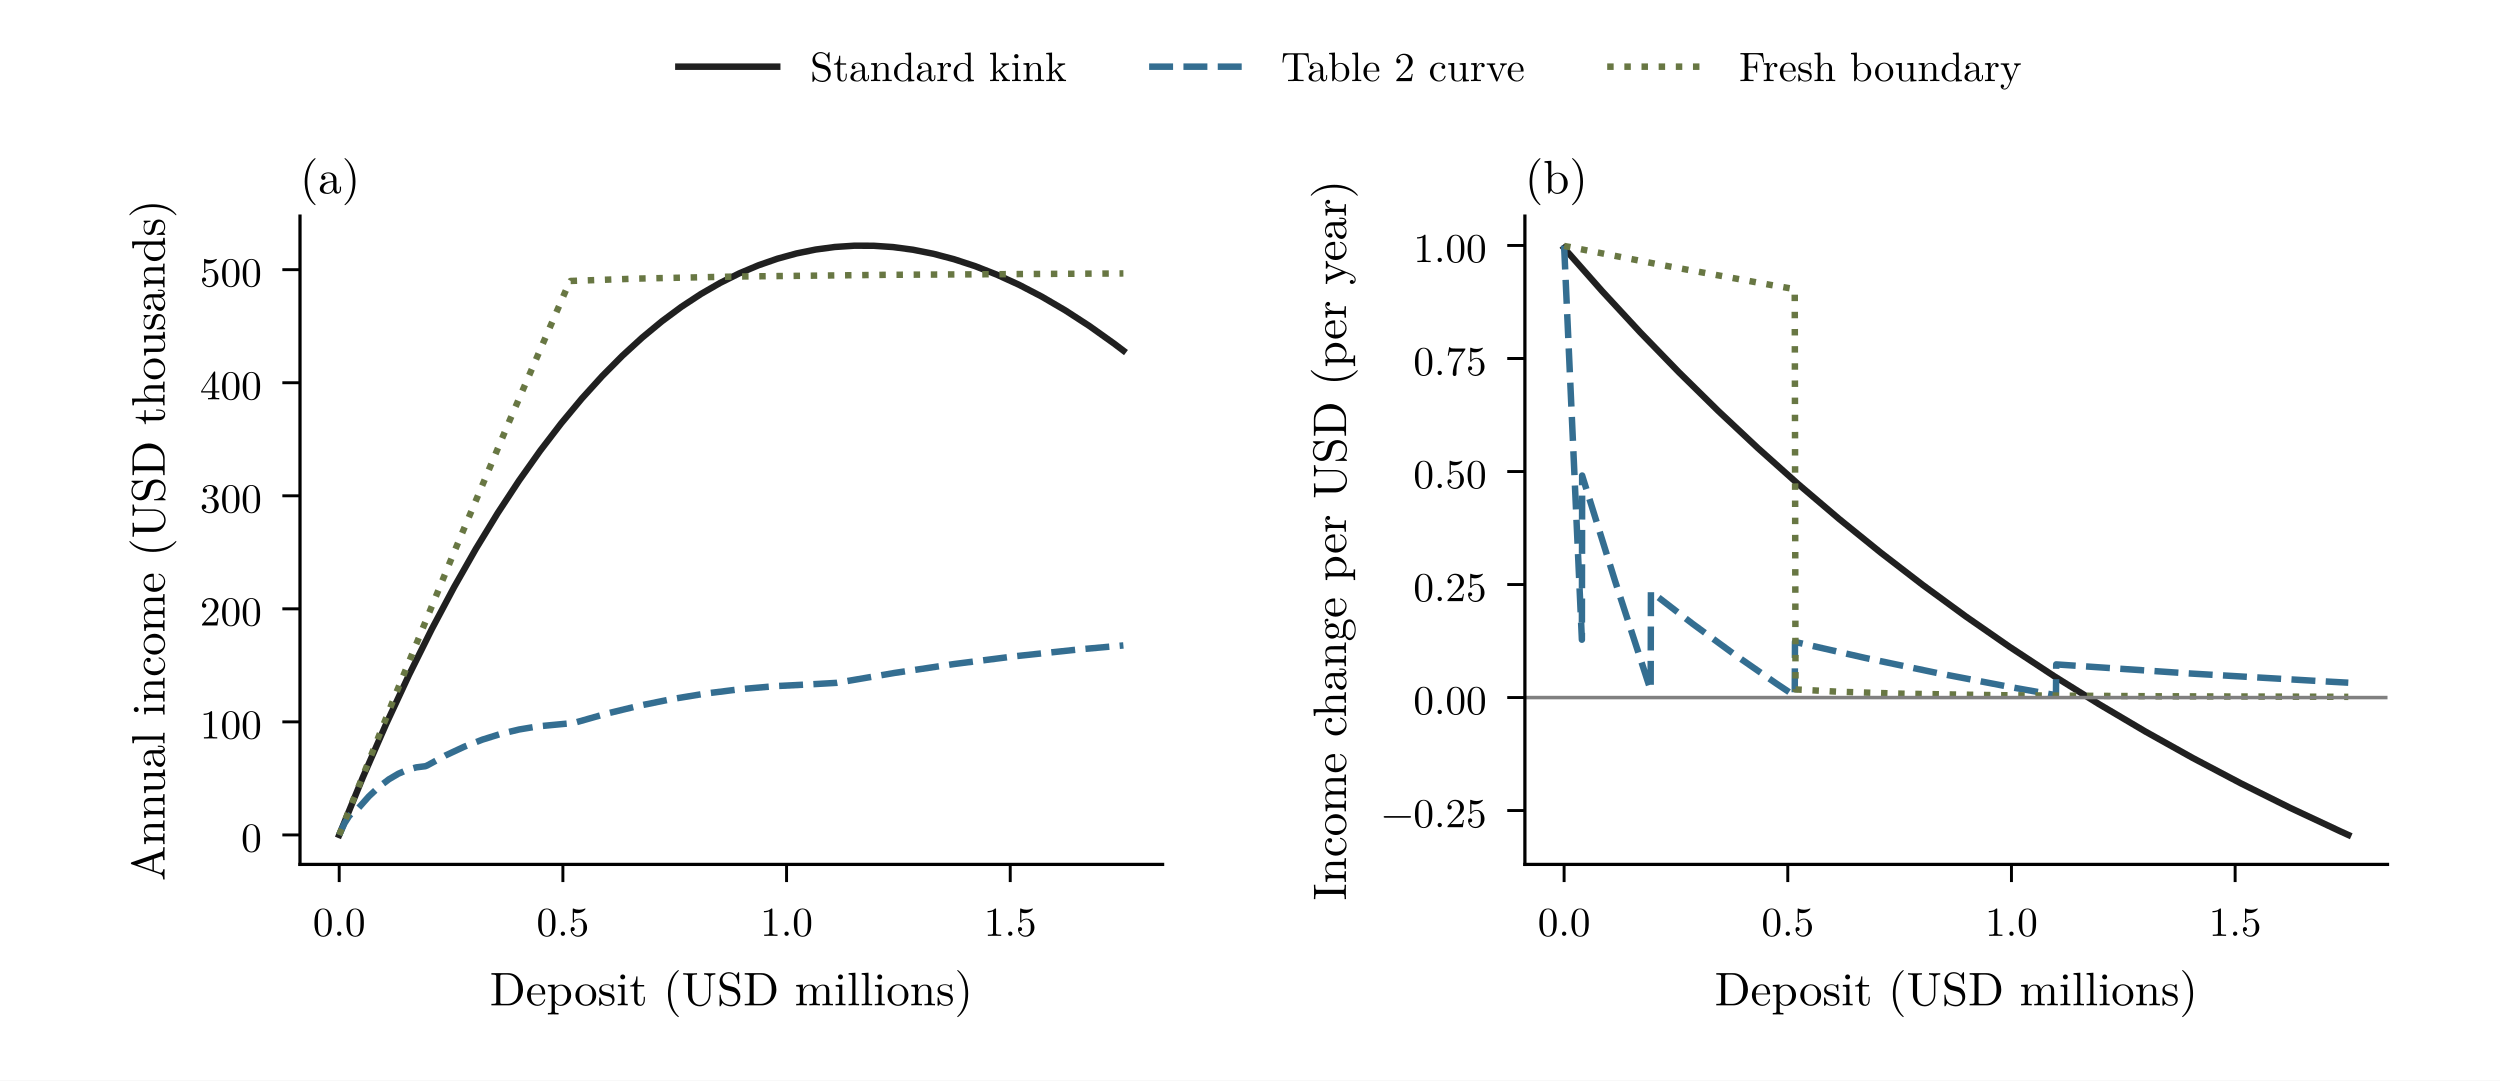
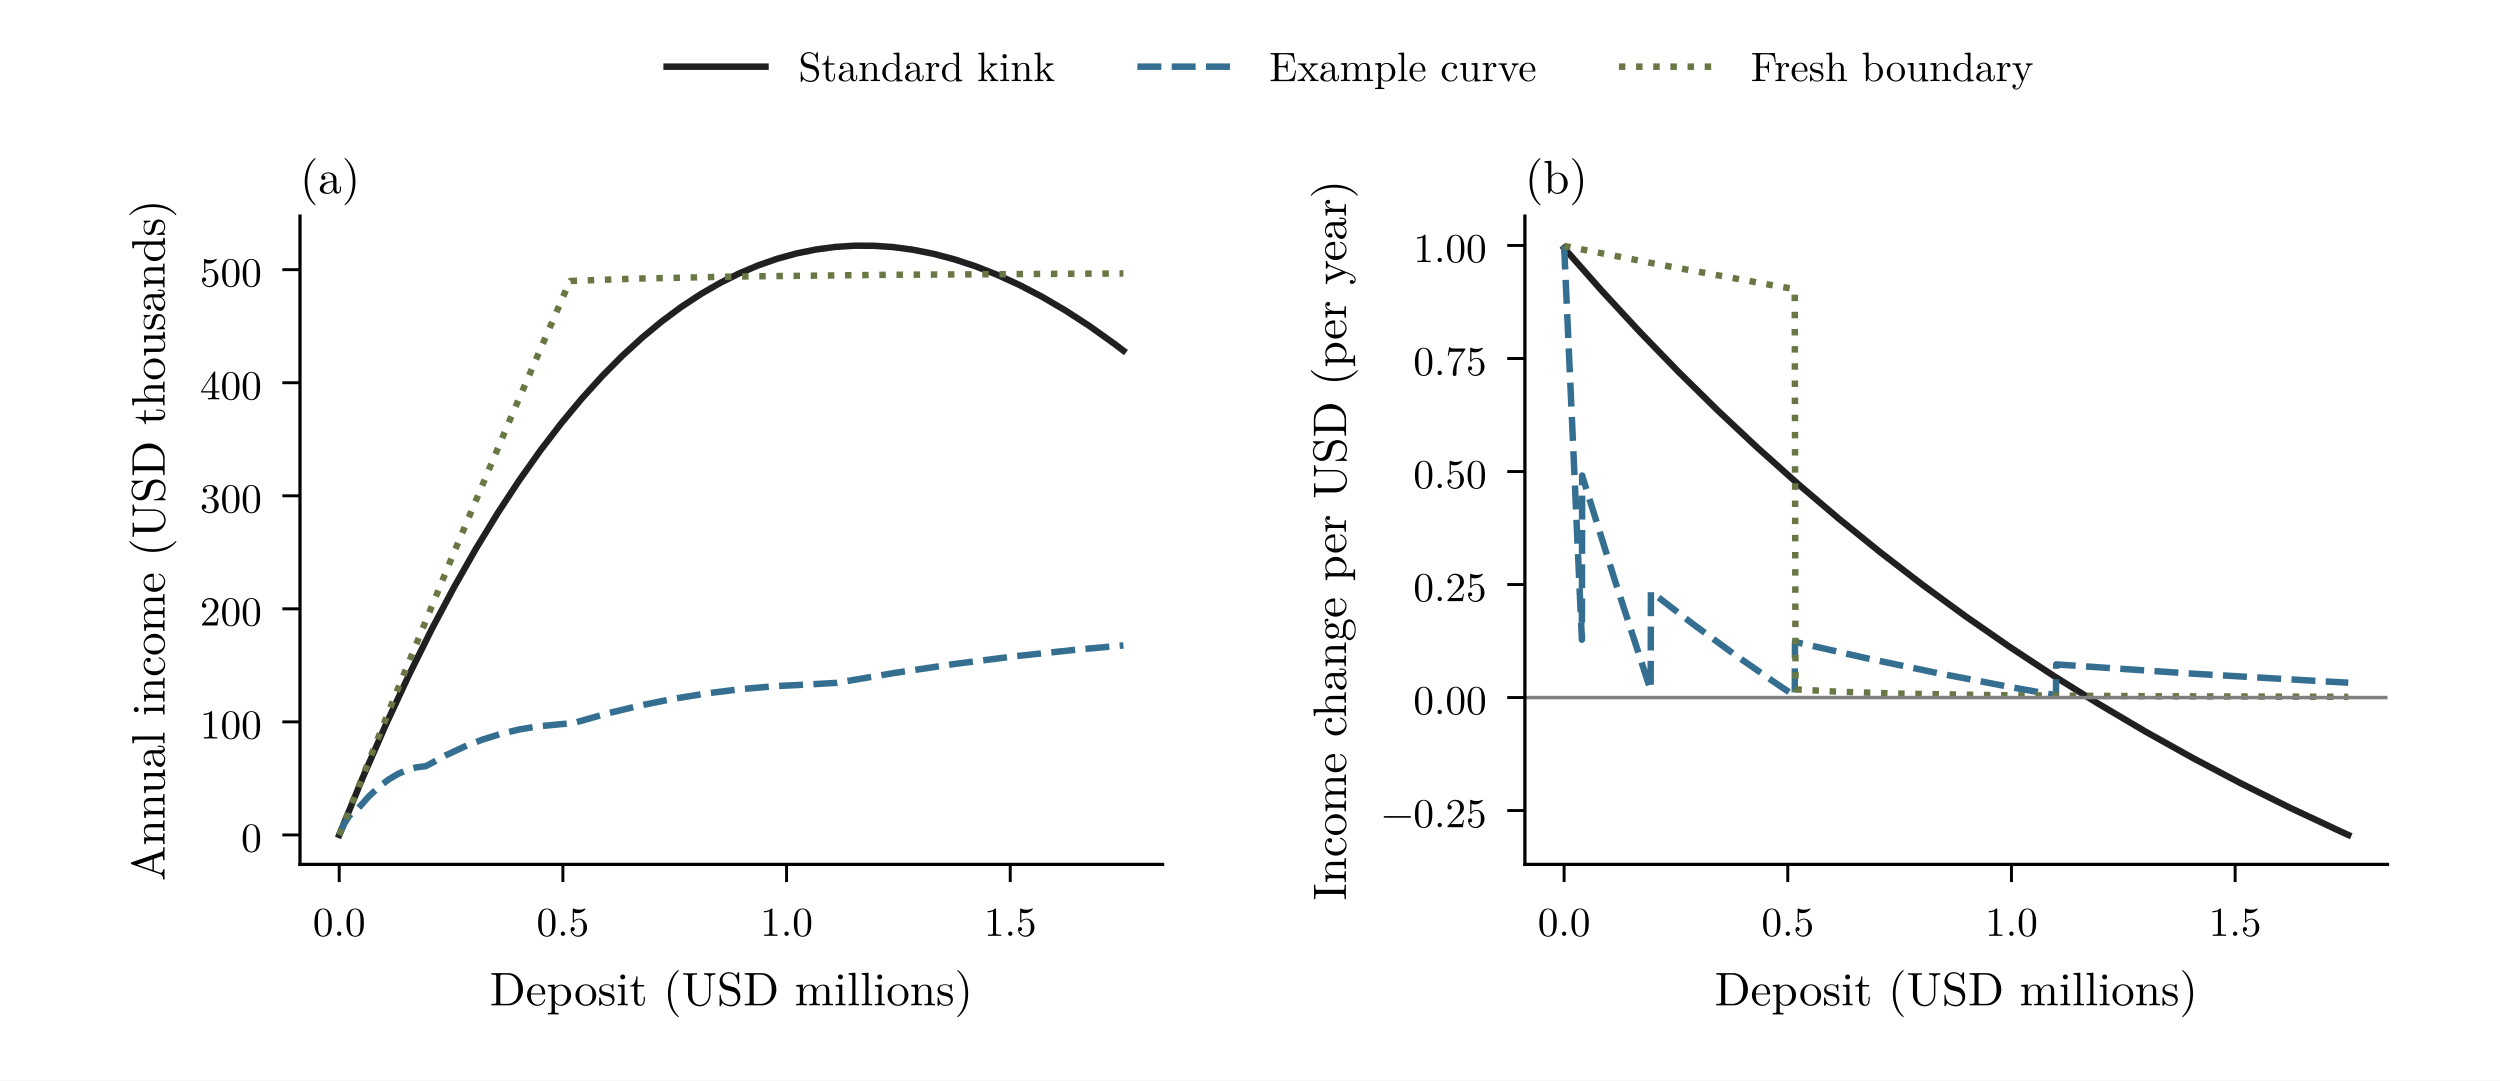
<svg xmlns="http://www.w3.org/2000/svg" xmlns:xlink="http://www.w3.org/1999/xlink" width="424.8pt" height="183.6pt" viewBox="0 0 424.8 183.6" version="1.1">
  <defs>
    <style type="text/css">*{stroke-linejoin: round; stroke-linecap: butt}</style>
  </defs>
  <g id="figure_1">
    <g id="patch_1">
      <path d="M 0 183.6  L 424.8 183.6  L 424.8 0  L 0 0  z " style="fill: #ffffff" />
    </g>
    <g id="axes_1">
      <g id="patch_2">
        <path d="M 50.976 146.88  L 197.55 146.88  L 197.55 36.72  L 50.976 36.72  z " style="fill: #ffffff" />
      </g>
      <g id="matplotlib.axis_1">
        <g id="xtick_1">
          <g id="line2d_1">
            <defs>
-               <path id="mdcad2d242a" d="M 0 0  L 0 3  " style="stroke: #000000; stroke-width: 0.5" />
+               <path id="m790fc7f259" d="M 0 0  L 0 3  " style="stroke: #000000; stroke-width: 0.5" />
            </defs>
            <g>
-               <use xlink:href="#mdcad2d242a" x="57.638" y="146.88" style="stroke: #000000; stroke-width: 0.5" />
+               <use xlink:href="#m790fc7f259" x="57.638" y="146.88" style="stroke: #000000; stroke-width: 0.5" />
            </g>
          </g>
          <g id="text_1">
            <text style="font-size: 7px; font-family: 'Latin Modern Roman', 'DejaVu Serif', serif; text-anchor: middle" x="57.638" y="159.022" transform="rotate(-0 57.63843 159.022)">0.0</text>
          </g>
        </g>
        <g id="xtick_2">
          <g id="line2d_2">
            <g>
-               <use xlink:href="#mdcad2d242a" x="95.646" y="146.88" style="stroke: #000000; stroke-width: 0.5" />
+               <use xlink:href="#m790fc7f259" x="95.646" y="146.88" style="stroke: #000000; stroke-width: 0.5" />
            </g>
          </g>
          <g id="text_2">
            <text style="font-size: 7px; font-family: 'Latin Modern Roman', 'DejaVu Serif', serif; text-anchor: middle" x="95.646" y="159.022" transform="rotate(-0 95.64561 159.022)">0.5</text>
          </g>
        </g>
        <g id="xtick_3">
          <g id="line2d_3">
            <g>
-               <use xlink:href="#mdcad2d242a" x="133.653" y="146.88" style="stroke: #000000; stroke-width: 0.5" />
+               <use xlink:href="#m790fc7f259" x="133.653" y="146.88" style="stroke: #000000; stroke-width: 0.5" />
            </g>
          </g>
          <g id="text_3">
            <text style="font-size: 7px; font-family: 'Latin Modern Roman', 'DejaVu Serif', serif; text-anchor: middle" x="133.653" y="159.022" transform="rotate(-0 133.6528 159.022)">1.0</text>
          </g>
        </g>
        <g id="xtick_4">
          <g id="line2d_4">
            <g>
-               <use xlink:href="#mdcad2d242a" x="171.66" y="146.88" style="stroke: #000000; stroke-width: 0.5" />
+               <use xlink:href="#m790fc7f259" x="171.66" y="146.88" style="stroke: #000000; stroke-width: 0.5" />
            </g>
          </g>
          <g id="text_4">
            <text style="font-size: 7px; font-family: 'Latin Modern Roman', 'DejaVu Serif', serif; text-anchor: middle" x="171.66" y="159.022" transform="rotate(-0 171.66 159.022)">1.5</text>
          </g>
        </g>
        <g id="text_5">
          <text style="font-size: 8px; font-family: 'Latin Modern Roman', 'DejaVu Serif', serif; text-anchor: middle" x="124.263" y="170.828" transform="rotate(-0 124.2628 170.828)">Deposit (USD millions)</text>
        </g>
      </g>
      <g id="matplotlib.axis_2">
        <g id="ytick_1">
          <g id="line2d_5">
            <defs>
-               <path id="m1635e019ce" d="M 0 0  L -3 0  " style="stroke: #000000; stroke-width: 0.5" />
+               <path id="mefa50cac8f" d="M 0 0  L -3 0  " style="stroke: #000000; stroke-width: 0.5" />
            </defs>
            <g>
-               <use xlink:href="#m1635e019ce" x="50.976" y="141.873" style="stroke: #000000; stroke-width: 0.5" />
+               <use xlink:href="#mefa50cac8f" x="50.976" y="141.873" style="stroke: #000000; stroke-width: 0.5" />
            </g>
          </g>
          <g id="text_6">
            <text style="font-size: 7px; font-family: 'Latin Modern Roman', 'DejaVu Serif', serif; text-anchor: end" x="44.476" y="144.694" transform="rotate(-0 44.476 144.6937)">0</text>
          </g>
        </g>
        <g id="ytick_2">
          <g id="line2d_6">
            <g>
-               <use xlink:href="#m1635e019ce" x="50.976" y="122.663" style="stroke: #000000; stroke-width: 0.5" />
+               <use xlink:href="#mefa50cac8f" x="50.976" y="122.663" style="stroke: #000000; stroke-width: 0.5" />
            </g>
          </g>
          <g id="text_7">
            <text style="font-size: 7px; font-family: 'Latin Modern Roman', 'DejaVu Serif', serif; text-anchor: end" x="44.476" y="125.484" transform="rotate(-0 44.476 125.484)">100</text>
          </g>
        </g>
        <g id="ytick_3">
          <g id="line2d_7">
            <g>
-               <use xlink:href="#m1635e019ce" x="50.976" y="103.453" style="stroke: #000000; stroke-width: 0.5" />
+               <use xlink:href="#mefa50cac8f" x="50.976" y="103.453" style="stroke: #000000; stroke-width: 0.5" />
            </g>
          </g>
          <g id="text_8">
            <text style="font-size: 7px; font-family: 'Latin Modern Roman', 'DejaVu Serif', serif; text-anchor: end" x="44.476" y="106.274" transform="rotate(-0 44.476 106.2743)">200</text>
          </g>
        </g>
        <g id="ytick_4">
          <g id="line2d_8">
            <g>
-               <use xlink:href="#m1635e019ce" x="50.976" y="84.244" style="stroke: #000000; stroke-width: 0.5" />
+               <use xlink:href="#mefa50cac8f" x="50.976" y="84.244" style="stroke: #000000; stroke-width: 0.5" />
            </g>
          </g>
          <g id="text_9">
            <text style="font-size: 7px; font-family: 'Latin Modern Roman', 'DejaVu Serif', serif; text-anchor: end" x="44.476" y="87.065" transform="rotate(-0 44.476 87.06464)">300</text>
          </g>
        </g>
        <g id="ytick_5">
          <g id="line2d_9">
            <g>
-               <use xlink:href="#m1635e019ce" x="50.976" y="65.034" style="stroke: #000000; stroke-width: 0.5" />
+               <use xlink:href="#mefa50cac8f" x="50.976" y="65.034" style="stroke: #000000; stroke-width: 0.5" />
            </g>
          </g>
          <g id="text_10">
            <text style="font-size: 7px; font-family: 'Latin Modern Roman', 'DejaVu Serif', serif; text-anchor: end" x="44.476" y="67.855" transform="rotate(-0 44.476 67.85495)">400</text>
          </g>
        </g>
        <g id="ytick_6">
          <g id="line2d_10">
            <g>
-               <use xlink:href="#m1635e019ce" x="50.976" y="45.824" style="stroke: #000000; stroke-width: 0.5" />
+               <use xlink:href="#mefa50cac8f" x="50.976" y="45.824" style="stroke: #000000; stroke-width: 0.5" />
            </g>
          </g>
          <g id="text_11">
            <text style="font-size: 7px; font-family: 'Latin Modern Roman', 'DejaVu Serif', serif; text-anchor: end" x="44.476" y="48.645" transform="rotate(-0 44.476 48.64525)">500</text>
          </g>
        </g>
        <g id="text_12">
          <text style="font-size: 8px; font-family: 'Latin Modern Roman', 'DejaVu Serif', serif; text-anchor: middle" x="27.976" y="91.8" transform="rotate(-90 27.976 91.8)">Annual income (USD thousands)</text>
        </g>
      </g>
      <g id="line2d_11">
-         <path d="M 57.638 141.873  L 61.637 132.127  L 65.592 123.073  L 69.502 114.674  L 73.367 106.897  L 77.144 99.79  L 80.876 93.231  L 84.564 87.192  L 88.207 81.646  L 91.806 76.566  L 95.36 71.929  L 98.87 67.711  L 102.336 63.889  L 105.757 60.443  L 109.134 57.352  L 112.466 54.596  L 115.799 52.127  L 119.087 49.965  L 122.374 48.069  L 125.618 46.453  L 128.861 45.084  L 132.105 43.956  L 135.348 43.065  L 138.592 42.404  L 141.835 41.969  L 145.123 41.752  L 148.411 41.757  L 151.743 41.982  L 155.12 42.432  L 158.586 43.119  L 162.096 44.043  L 165.695 45.223  L 169.382 46.669  L 173.159 48.393  L 177.025 50.406  L 180.979 52.717  L 185.067 55.367  L 189.243 58.341  L 190.887 59.583  L 190.887 59.583  " clip-path="url(#peb246d89c1)" style="fill: none; stroke: #202020; stroke-width: 1.1; stroke-linecap: square" />
+         <path d="M 57.638 141.873  L 61.637 132.127  L 65.592 123.073  L 69.502 114.674  L 73.367 106.897  L 77.144 99.79  L 80.876 93.231  L 84.564 87.192  L 88.207 81.646  L 91.806 76.566  L 95.36 71.929  L 98.87 67.711  L 102.336 63.889  L 105.757 60.443  L 109.134 57.352  L 112.466 54.596  L 115.799 52.127  L 119.087 49.965  L 122.374 48.069  L 125.618 46.453  L 128.861 45.084  L 132.105 43.956  L 135.348 43.065  L 138.592 42.404  L 141.835 41.969  L 145.123 41.752  L 148.411 41.757  L 151.743 41.982  L 155.12 42.432  L 158.586 43.119  L 162.096 44.043  L 165.695 45.223  L 169.382 46.669  L 173.159 48.393  L 177.025 50.406  L 180.979 52.717  L 185.067 55.367  L 189.243 58.341  L 190.887 59.583  L 190.887 59.583  " clip-path="url(#p2089347269)" style="fill: none; stroke: #202020; stroke-width: 1.1; stroke-linecap: square" />
      </g>
      <g id="line2d_12">
-         <path d="M 57.638 141.873  L 58.527 139.918  L 59.327 138.654  L 60.038 137.921  L 60.66 137.58  L 60.837 137.393  L 62.659 135.336  L 64.392 133.706  L 66.08 132.42  L 67.68 131.474  L 69.235 130.805  L 70.746 130.388  L 72.256 130.199  L 72.567 130.08  L 75.722 128.355  L 78.876 126.883  L 81.987 125.673  L 85.097 124.699  L 88.207 123.955  L 91.362 123.429  L 94.516 123.128  L 97.493 122.847  L 103.003 121.278  L 108.556 119.926  L 114.199 118.78  L 119.931 117.841  L 125.796 117.107  L 131.749 116.586  L 137.836 116.277  L 142.191 116.026  L 152.01 114.342  L 162.14 112.83  L 172.582 111.498  L 183.378 110.346  L 190.887 109.672  L 190.887 109.672  " clip-path="url(#peb246d89c1)" style="fill: none; stroke-dasharray: 4.07,1.76; stroke-dashoffset: 0; stroke: #346e91; stroke-width: 1.1" />
+         <path d="M 57.638 141.873  L 58.527 139.918  L 59.327 138.654  L 60.038 137.921  L 60.66 137.58  L 60.837 137.393  L 62.659 135.336  L 64.392 133.706  L 66.08 132.42  L 67.68 131.474  L 69.235 130.805  L 70.746 130.388  L 72.256 130.199  L 72.567 130.08  L 75.722 128.355  L 78.876 126.883  L 81.987 125.673  L 85.097 124.699  L 88.207 123.955  L 91.362 123.429  L 94.516 123.128  L 97.493 122.847  L 103.003 121.278  L 108.556 119.926  L 114.199 118.78  L 119.931 117.841  L 125.796 117.107  L 131.749 116.586  L 137.836 116.277  L 142.191 116.026  L 152.01 114.342  L 162.14 112.83  L 172.582 111.498  L 183.378 110.346  L 190.887 109.672  L 190.887 109.672  " clip-path="url(#p2089347269)" style="fill: none; stroke-dasharray: 4.07,1.76; stroke-dashoffset: 0; stroke: #346e91; stroke-width: 1.1" />
      </g>
      <g id="line2d_13">
-         <path d="M 57.638 141.873  L 67.236 117.946  L 76.922 94.395  L 86.652 71.319  L 96.471 48.601  L 96.96 47.74  L 108.201 47.341  L 124.729 46.995  L 150.366 46.7  L 190.887 46.465  L 190.887 46.465  " clip-path="url(#peb246d89c1)" style="fill: none; stroke-dasharray: 1.1,1.815; stroke-dashoffset: 0; stroke: #687743; stroke-width: 1.1" />
+         <path d="M 57.638 141.873  L 67.236 117.946  L 76.922 94.395  L 86.652 71.319  L 96.471 48.601  L 96.96 47.74  L 108.201 47.341  L 124.729 46.995  L 150.366 46.7  L 190.887 46.465  L 190.887 46.465  " clip-path="url(#p2089347269)" style="fill: none; stroke-dasharray: 1.1,1.815; stroke-dashoffset: 0; stroke: #687743; stroke-width: 1.1" />
      </g>
      <g id="patch_3">
        <path d="M 50.976 146.88  L 50.976 36.72  " style="fill: none; stroke: #000000; stroke-width: 0.55; stroke-linejoin: miter; stroke-linecap: square" />
      </g>
      <g id="patch_4">
        <path d="M 50.976 146.88  L 197.55 146.88  " style="fill: none; stroke: #000000; stroke-width: 0.55; stroke-linejoin: miter; stroke-linecap: square" />
      </g>
      <g id="text_13">
        <text style="font-size: 8px; font-family: 'Latin Modern Roman', 'DejaVu Serif', serif; text-anchor: start" x="50.976" y="32.864" transform="rotate(-0 50.976 32.8644)">(a)</text>
      </g>
    </g>
    <g id="axes_2">
      <g id="patch_5">
        <path d="M 259.11 146.88  L 405.684 146.88  L 405.684 36.72  L 259.11 36.72  z " style="fill: #ffffff" />
      </g>
      <g id="matplotlib.axis_3">
        <g id="xtick_5">
          <g id="line2d_14">
            <g>
-               <use xlink:href="#mdcad2d242a" x="265.773" y="146.88" style="stroke: #000000; stroke-width: 0.5" />
+               <use xlink:href="#m790fc7f259" x="265.773" y="146.88" style="stroke: #000000; stroke-width: 0.5" />
            </g>
          </g>
          <g id="text_14">
            <text style="font-size: 7px; font-family: 'Latin Modern Roman', 'DejaVu Serif', serif; text-anchor: middle" x="265.773" y="159.022" transform="rotate(-0 265.7729 159.022)">0.0</text>
          </g>
        </g>
        <g id="xtick_6">
          <g id="line2d_15">
            <g>
-               <use xlink:href="#mdcad2d242a" x="303.78" y="146.88" style="stroke: #000000; stroke-width: 0.5" />
+               <use xlink:href="#m790fc7f259" x="303.78" y="146.88" style="stroke: #000000; stroke-width: 0.5" />
            </g>
          </g>
          <g id="text_15">
            <text style="font-size: 7px; font-family: 'Latin Modern Roman', 'DejaVu Serif', serif; text-anchor: middle" x="303.78" y="159.022" transform="rotate(-0 303.7801 159.022)">0.5</text>
          </g>
        </g>
        <g id="xtick_7">
          <g id="line2d_16">
            <g>
-               <use xlink:href="#mdcad2d242a" x="341.787" y="146.88" style="stroke: #000000; stroke-width: 0.5" />
+               <use xlink:href="#m790fc7f259" x="341.787" y="146.88" style="stroke: #000000; stroke-width: 0.5" />
            </g>
          </g>
          <g id="text_16">
            <text style="font-size: 7px; font-family: 'Latin Modern Roman', 'DejaVu Serif', serif; text-anchor: middle" x="341.787" y="159.022" transform="rotate(-0 341.7872 159.022)">1.0</text>
          </g>
        </g>
        <g id="xtick_8">
          <g id="line2d_17">
            <g>
-               <use xlink:href="#mdcad2d242a" x="379.794" y="146.88" style="stroke: #000000; stroke-width: 0.5" />
+               <use xlink:href="#m790fc7f259" x="379.794" y="146.88" style="stroke: #000000; stroke-width: 0.5" />
            </g>
          </g>
          <g id="text_17">
            <text style="font-size: 7px; font-family: 'Latin Modern Roman', 'DejaVu Serif', serif; text-anchor: middle" x="379.794" y="159.022" transform="rotate(-0 379.7944 159.022)">1.5</text>
          </g>
        </g>
        <g id="text_18">
          <text style="font-size: 8px; font-family: 'Latin Modern Roman', 'DejaVu Serif', serif; text-anchor: middle" x="332.397" y="170.828" transform="rotate(-0 332.3972 170.828)">Deposit (USD millions)</text>
        </g>
      </g>
      <g id="matplotlib.axis_4">
        <g id="ytick_7">
          <g id="line2d_18">
            <g>
-               <use xlink:href="#m1635e019ce" x="259.11" y="137.73" style="stroke: #000000; stroke-width: 0.5" />
+               <use xlink:href="#mefa50cac8f" x="259.11" y="137.73" style="stroke: #000000; stroke-width: 0.5" />
            </g>
          </g>
          <g id="text_19">
            <text style="font-size: 7px; font-family: 'Latin Modern Roman', 'DejaVu Serif', serif; text-anchor: end" x="252.61" y="140.551" transform="rotate(-0 252.6104 140.5508)">−0.25</text>
          </g>
        </g>
        <g id="ytick_8">
          <g id="line2d_19">
            <g>
-               <use xlink:href="#m1635e019ce" x="259.11" y="118.526" style="stroke: #000000; stroke-width: 0.5" />
+               <use xlink:href="#mefa50cac8f" x="259.11" y="118.526" style="stroke: #000000; stroke-width: 0.5" />
            </g>
          </g>
          <g id="text_20">
            <text style="font-size: 7px; font-family: 'Latin Modern Roman', 'DejaVu Serif', serif; text-anchor: end" x="252.61" y="121.347" transform="rotate(-0 252.6104 121.3475)">0.00</text>
          </g>
        </g>
        <g id="ytick_9">
          <g id="line2d_20">
            <g>
-               <use xlink:href="#m1635e019ce" x="259.11" y="99.323" style="stroke: #000000; stroke-width: 0.5" />
+               <use xlink:href="#mefa50cac8f" x="259.11" y="99.323" style="stroke: #000000; stroke-width: 0.5" />
            </g>
          </g>
          <g id="text_21">
            <text style="font-size: 7px; font-family: 'Latin Modern Roman', 'DejaVu Serif', serif; text-anchor: end" x="252.61" y="102.144" transform="rotate(-0 252.6104 102.1441)">0.25</text>
          </g>
        </g>
        <g id="ytick_10">
          <g id="line2d_21">
            <g>
-               <use xlink:href="#m1635e019ce" x="259.11" y="80.12" style="stroke: #000000; stroke-width: 0.5" />
+               <use xlink:href="#mefa50cac8f" x="259.11" y="80.12" style="stroke: #000000; stroke-width: 0.5" />
            </g>
          </g>
          <g id="text_22">
            <text style="font-size: 7px; font-family: 'Latin Modern Roman', 'DejaVu Serif', serif; text-anchor: end" x="252.61" y="82.941" transform="rotate(-0 252.6104 82.94079)">0.50</text>
          </g>
        </g>
        <g id="ytick_11">
          <g id="line2d_22">
            <g>
-               <use xlink:href="#m1635e019ce" x="259.11" y="60.916" style="stroke: #000000; stroke-width: 0.5" />
+               <use xlink:href="#mefa50cac8f" x="259.11" y="60.916" style="stroke: #000000; stroke-width: 0.5" />
            </g>
          </g>
          <g id="text_23">
            <text style="font-size: 7px; font-family: 'Latin Modern Roman', 'DejaVu Serif', serif; text-anchor: end" x="252.61" y="63.737" transform="rotate(-0 252.6104 63.73745)">0.75</text>
          </g>
        </g>
        <g id="ytick_12">
          <g id="line2d_23">
            <g>
-               <use xlink:href="#m1635e019ce" x="259.11" y="41.713" style="stroke: #000000; stroke-width: 0.5" />
+               <use xlink:href="#mefa50cac8f" x="259.11" y="41.713" style="stroke: #000000; stroke-width: 0.5" />
            </g>
          </g>
          <g id="text_24">
            <text style="font-size: 7px; font-family: 'Latin Modern Roman', 'DejaVu Serif', serif; text-anchor: end" x="252.61" y="44.534" transform="rotate(-0 252.6104 44.5341)">1.00</text>
          </g>
        </g>
        <g id="text_25">
          <text style="font-size: 8px; font-family: 'Latin Modern Roman', 'DejaVu Serif', serif; text-anchor: middle" x="228.719" y="91.8" transform="rotate(-90 228.7189 91.8)">Income change per USD (per year)</text>
        </g>
      </g>
      <g id="line2d_24">
-         <path d="M 265.773 42.154  L 272.215 49.451  L 278.702 56.464  L 285.278 63.248  L 291.943 69.805  L 298.696 76.139  L 305.539 82.253  L 312.514 88.188  L 319.579 93.905  L 326.732 99.411  L 334.019 104.739  L 341.439 109.89  L 348.992 114.863  L 356.679 119.658  L 364.543 124.303  L 372.585 128.792  L 380.76 133.102  L 389.158 137.276  L 397.733 141.29  L 399.022 141.873  L 399.022 141.873  " clip-path="url(#pa9a46fb070)" style="fill: none; stroke: #202020; stroke-width: 1.1; stroke-linecap: square" />
+         <path d="M 265.773 42.154  L 272.215 49.451  L 278.702 56.464  L 285.278 63.248  L 291.943 69.805  L 298.696 76.139  L 305.539 82.253  L 312.514 88.188  L 319.579 93.905  L 326.732 99.411  L 334.019 104.739  L 341.439 109.89  L 348.992 114.863  L 356.679 119.658  L 364.543 124.303  L 372.585 128.792  L 380.76 133.102  L 389.158 137.276  L 397.733 141.29  L 399.022 141.873  L 399.022 141.873  " clip-path="url(#pfe59f25ed7)" style="fill: none; stroke: #202020; stroke-width: 1.1; stroke-linecap: square" />
      </g>
      <g id="line2d_25">
-         <path d="M 265.773 41.727  L 268.794 108.697  L 268.839 80.802  L 268.927 81.093  L 274.437 98.742  L 279.946 115.654  L 280.48 117.253  L 280.524 100.519  L 280.613 100.59  L 287.589 105.979  L 294.653 111.157  L 301.851 116.158  L 304.961 118.236  L 305.005 109.074  L 305.094 109.095  L 316.869 111.782  L 329.132 114.351  L 341.928 116.804  L 349.348 118.127  L 349.392 112.893  L 349.481 112.9  L 371.741 114.416  L 395.778 115.827  L 399.022 116.002  L 399.022 116.002  " clip-path="url(#pa9a46fb070)" style="fill: none; stroke-dasharray: 4.07,1.76; stroke-dashoffset: 0; stroke: #346e91; stroke-width: 1.1" />
+         <path d="M 265.773 41.727  L 268.794 108.697  L 268.839 80.802  L 268.927 81.093  L 274.437 98.742  L 279.946 115.654  L 280.48 117.253  L 280.524 100.519  L 280.613 100.59  L 287.589 105.979  L 294.653 111.157  L 301.851 116.158  L 304.961 118.236  L 305.005 109.074  L 305.094 109.095  L 316.869 111.782  L 329.132 114.351  L 341.928 116.804  L 349.348 118.127  L 349.392 112.893  L 349.481 112.9  L 371.741 114.416  L 395.778 115.827  L 399.022 116.002  L 399.022 116.002  " clip-path="url(#pfe59f25ed7)" style="fill: none; stroke-dasharray: 4.07,1.76; stroke-dashoffset: 0; stroke: #346e91; stroke-width: 1.1" />
      </g>
      <g id="line2d_26">
-         <path d="M 265.773 41.79  L 282.879 45.13  L 300.74 48.391  L 304.961 49.13  L 305.094 117.147  L 312.425 117.54  L 322.911 117.865  L 338.995 118.121  L 366.498 118.311  L 399.022 118.403  L 399.022 118.403  " clip-path="url(#pa9a46fb070)" style="fill: none; stroke-dasharray: 1.1,1.815; stroke-dashoffset: 0; stroke: #687743; stroke-width: 1.1" />
+         <path d="M 265.773 41.79  L 282.879 45.13  L 300.74 48.391  L 304.961 49.13  L 305.094 117.147  L 312.425 117.54  L 322.911 117.865  L 338.995 118.121  L 366.498 118.311  L 399.022 118.403  L 399.022 118.403  " clip-path="url(#pfe59f25ed7)" style="fill: none; stroke-dasharray: 1.1,1.815; stroke-dashoffset: 0; stroke: #687743; stroke-width: 1.1" />
      </g>
      <g id="line2d_27">
-         <path d="M 259.11 118.526  L 405.684 118.526  " clip-path="url(#pa9a46fb070)" style="fill: none; stroke: #808080; stroke-width: 0.6; stroke-linecap: square" />
+         <path d="M 259.11 118.526  L 405.684 118.526  " clip-path="url(#pfe59f25ed7)" style="fill: none; stroke: #808080; stroke-width: 0.6; stroke-linecap: square" />
      </g>
      <g id="patch_6">
        <path d="M 259.11 146.88  L 259.11 36.72  " style="fill: none; stroke: #000000; stroke-width: 0.55; stroke-linejoin: miter; stroke-linecap: square" />
      </g>
      <g id="patch_7">
        <path d="M 259.11 146.88  L 405.684 146.88  " style="fill: none; stroke: #000000; stroke-width: 0.55; stroke-linejoin: miter; stroke-linecap: square" />
      </g>
      <g id="text_26">
        <text style="font-size: 8px; font-family: 'Latin Modern Roman', 'DejaVu Serif', serif; text-anchor: start" x="259.11" y="32.864" transform="rotate(-0 259.1104 32.8644)">(b)</text>
      </g>
    </g>
    <g id="legend_1">
      <g id="line2d_28">
-         <path d="M 115.266 11.328  L 123.666 11.328  L 132.066 11.328  " style="fill: none; stroke: #202020; stroke-width: 1.1; stroke-linecap: square" />
+         <path d="M 113.271 11.328  L 121.671 11.328  L 130.071 11.328  " style="fill: none; stroke: #202020; stroke-width: 1.1; stroke-linecap: square" />
      </g>
      <g id="text_27">
-         <text style="font-size: 7px; font-family: 'Latin Modern Roman', 'DejaVu Serif', serif; text-anchor: start" x="137.666" y="13.778" transform="rotate(-0 137.6658 13.778)">Standard kink</text>
+         <text style="font-size: 7px; font-family: 'Latin Modern Roman', 'DejaVu Serif', serif; text-anchor: start" x="135.671" y="13.778" transform="rotate(-0 135.6713 13.778)">Standard kink</text>
      </g>
      <g id="line2d_29">
-         <path d="M 195.259 11.328  L 203.659 11.328  L 212.059 11.328  " style="fill: none; stroke-dasharray: 4.07,1.76; stroke-dashoffset: 0; stroke: #346e91; stroke-width: 1.1" />
+         <path d="M 193.265 11.328  L 201.665 11.328  L 210.065 11.328  " style="fill: none; stroke-dasharray: 4.07,1.76; stroke-dashoffset: 0; stroke: #346e91; stroke-width: 1.1" />
      </g>
      <g id="text_28">
-         <text style="font-size: 7px; font-family: 'Latin Modern Roman', 'DejaVu Serif', serif; text-anchor: start" x="217.659" y="13.778" transform="rotate(-0 217.6593 13.778)">Table 2 curve</text>
+         <text style="font-size: 7px; font-family: 'Latin Modern Roman', 'DejaVu Serif', serif; text-anchor: start" x="215.665" y="13.778" transform="rotate(-0 215.6649 13.778)">Example curve</text>
      </g>
      <g id="line2d_30">
-         <path d="M 273.093 11.328  L 281.493 11.328  L 289.893 11.328  " style="fill: none; stroke-dasharray: 1.1,1.815; stroke-dashoffset: 0; stroke: #687743; stroke-width: 1.1" />
+         <path d="M 275.087 11.328  L 283.487 11.328  L 291.887 11.328  " style="fill: none; stroke-dasharray: 1.1,1.815; stroke-dashoffset: 0; stroke: #687743; stroke-width: 1.1" />
      </g>
      <g id="text_29">
-         <text style="font-size: 7px; font-family: 'Latin Modern Roman', 'DejaVu Serif', serif; text-anchor: start" x="295.493" y="13.778" transform="rotate(-0 295.4928 13.778)">Fresh boundary</text>
+         <text style="font-size: 7px; font-family: 'Latin Modern Roman', 'DejaVu Serif', serif; text-anchor: start" x="297.487" y="13.778" transform="rotate(-0 297.4872 13.778)">Fresh boundary</text>
      </g>
    </g>
  </g>
  <defs>
-     <clipPath id="peb246d89c1">
+     <clipPath id="p2089347269">
      <rect x="50.976" y="36.72" width="146.574" height="110.16" />
    </clipPath>
-     <clipPath id="pa9a46fb070">
+     <clipPath id="pfe59f25ed7">
      <rect x="259.11" y="36.72" width="146.574" height="110.16" />
    </clipPath>
  </defs>
</svg>
